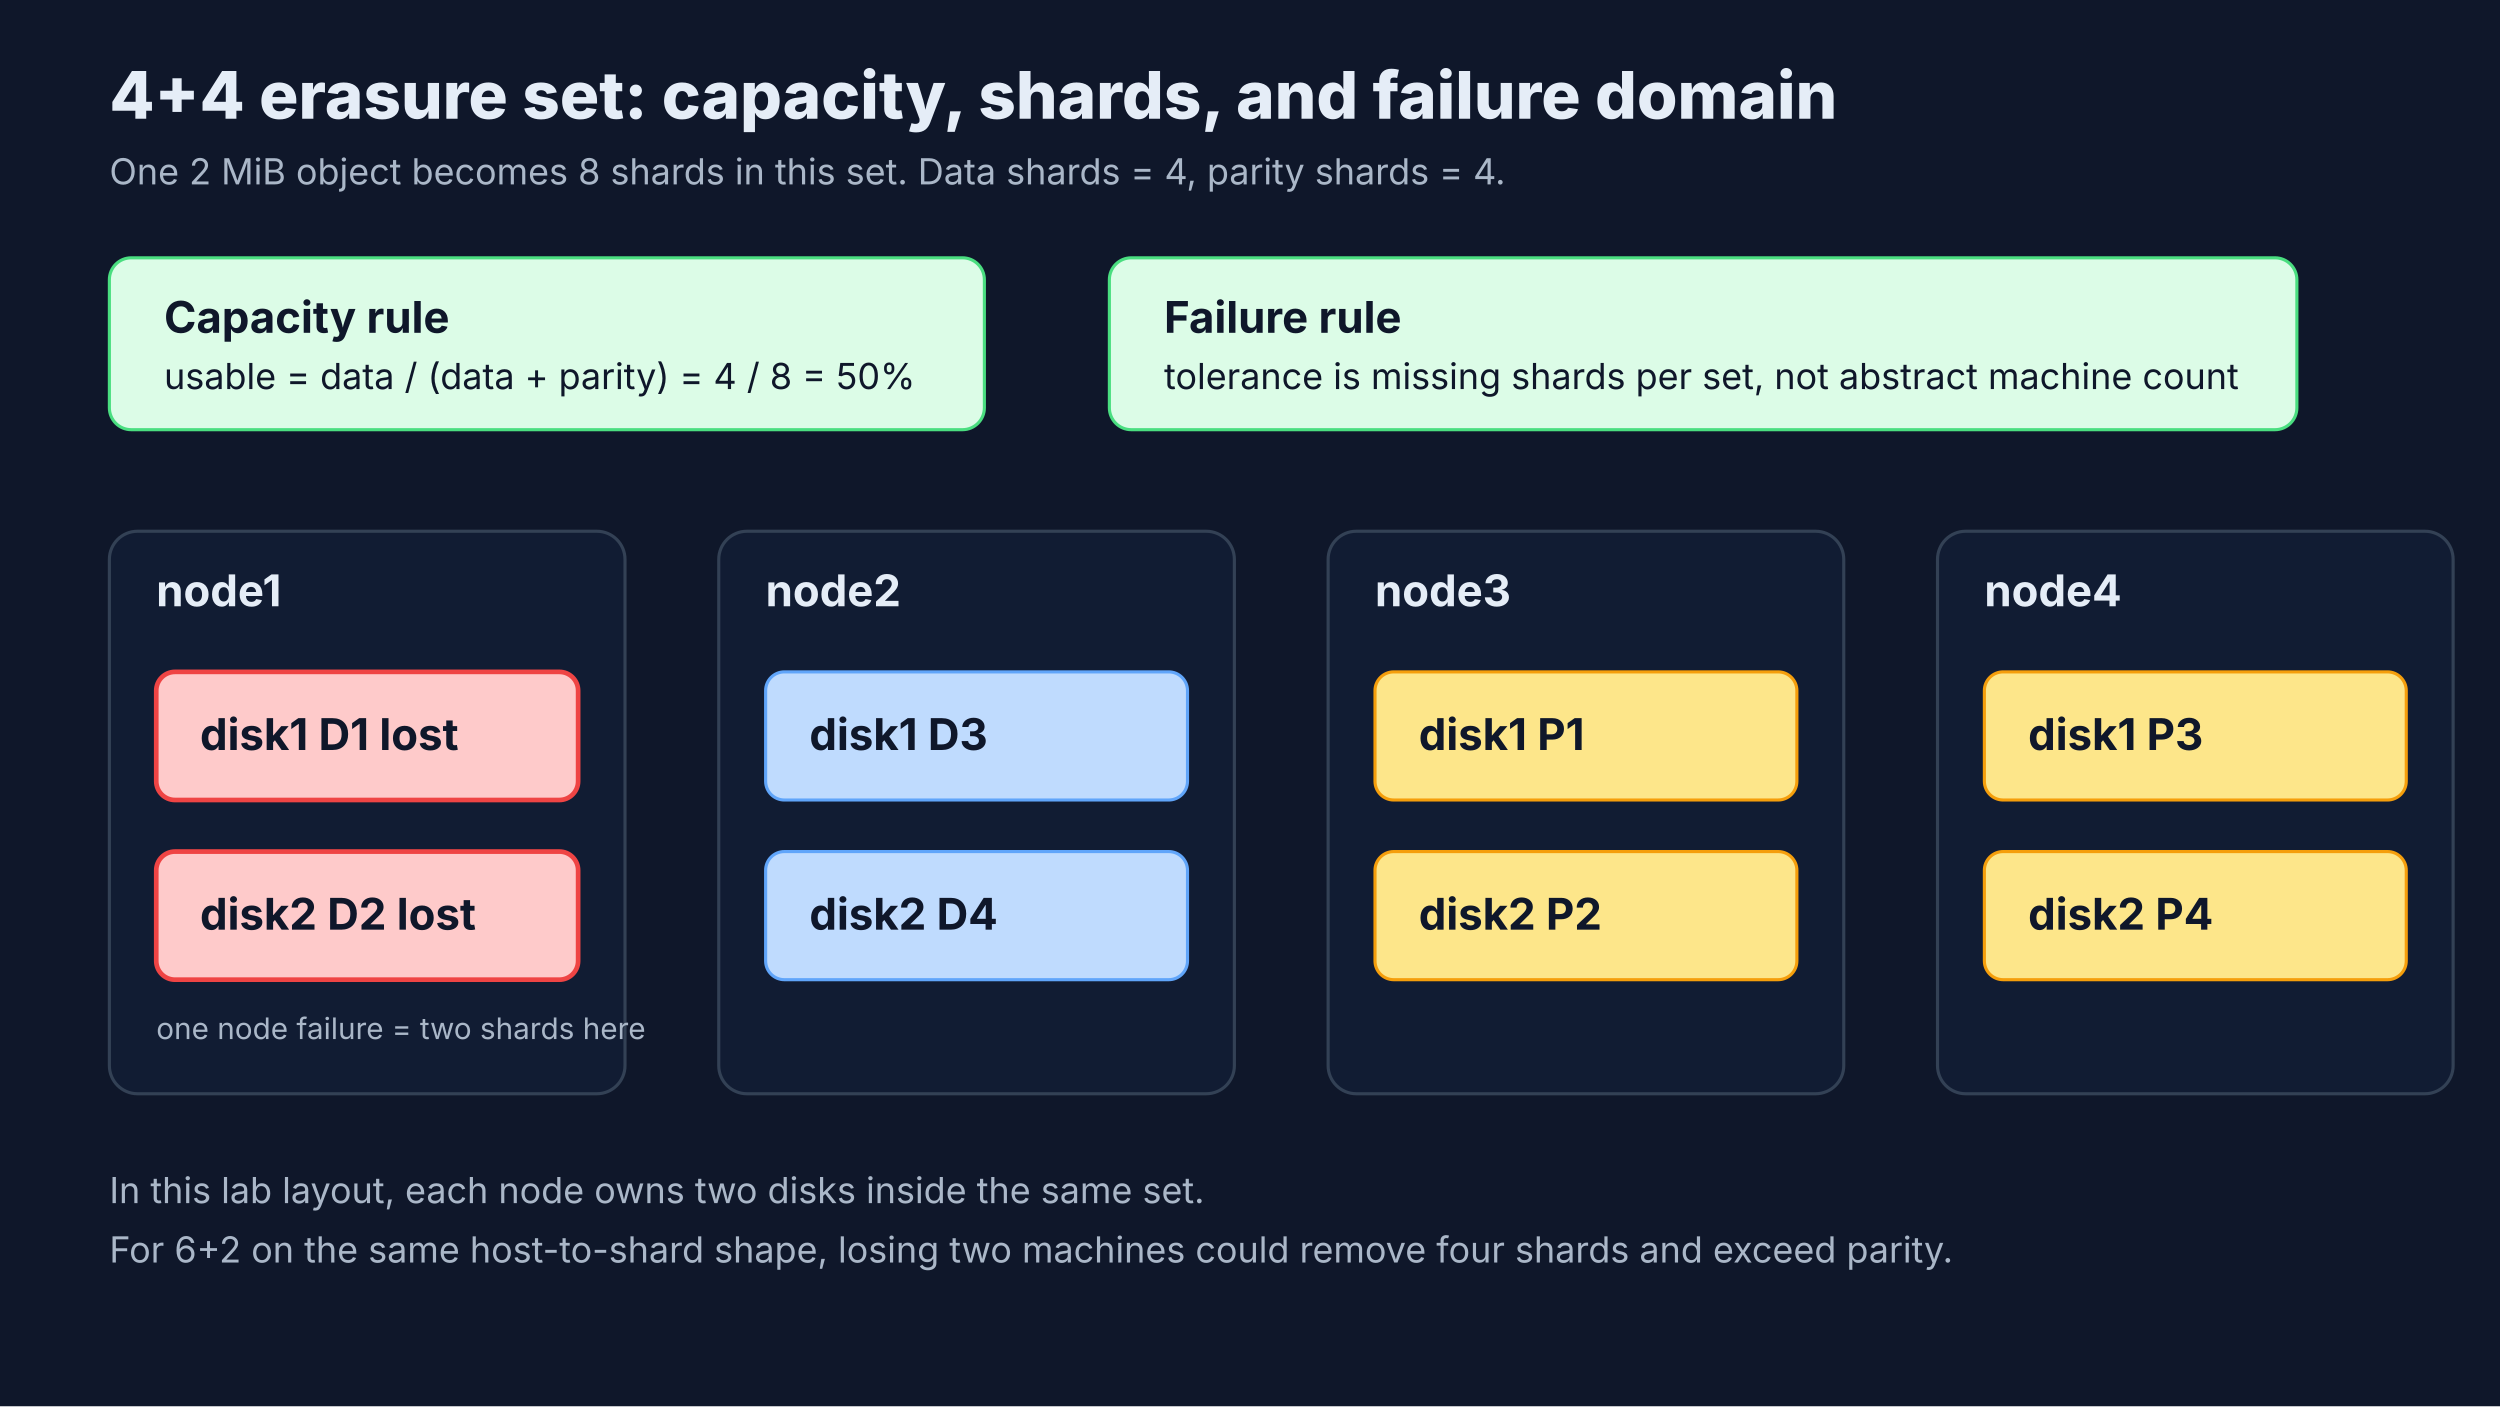
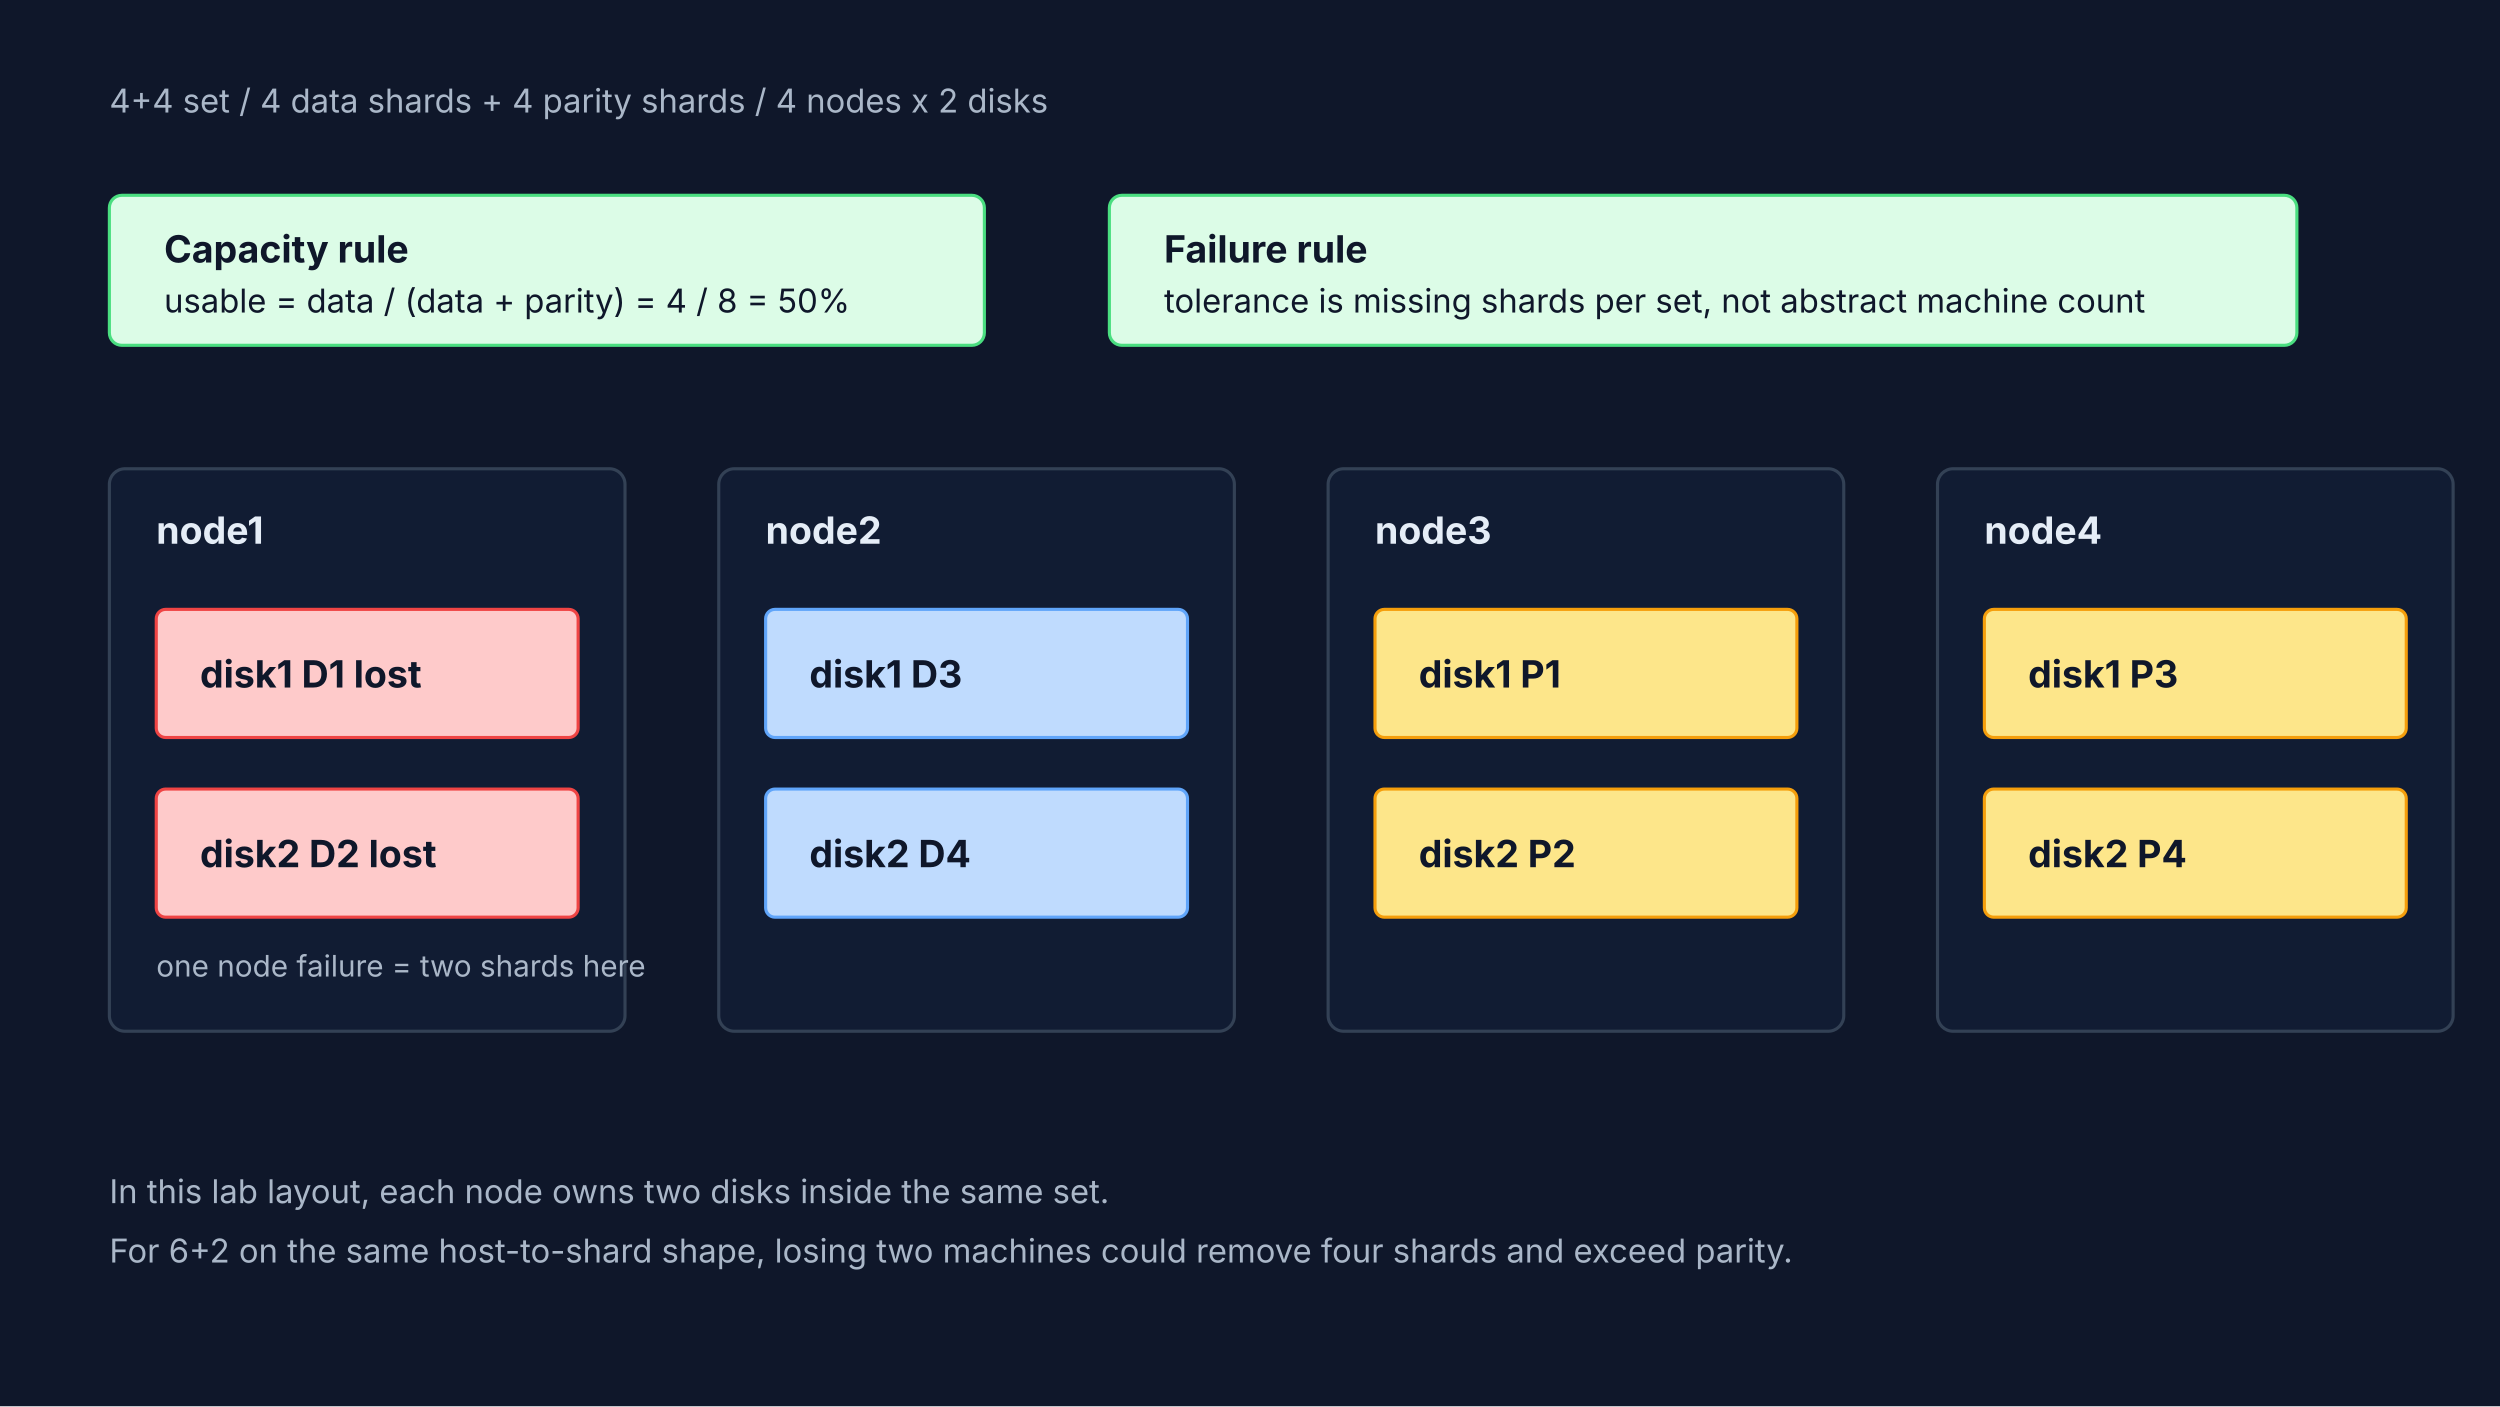
<svg xmlns="http://www.w3.org/2000/svg" width="1600" height="900" viewBox="0 0 1600 900" role="img" aria-labelledby="title desc">
  <defs>
    <style>
      .bg { fill: #0f172a; }
-       .node { fill: #111c33; stroke: #334155; stroke-width: 2; rx: 18; }
-       .data { fill: #bfdbfe; stroke: #60a5fa; stroke-width: 2; rx: 12; }
-       .parity { fill: #fde68a; stroke: #f59e0b; stroke-width: 2; rx: 12; }
-       .lost { fill: #fecaca; stroke: #ef4444; stroke-width: 3; rx: 12; }
+       .node { fill: #111c33; stroke: #334155; stroke-width: 2; rx: 10; }
+       .data { fill: #bfdbfe; stroke: #60a5fa; stroke-width: 2; rx: 6; }
+       .parity { fill: #fde68a; stroke: #f59e0b; stroke-width: 2; rx: 6; }
+       .lost { fill: #fecaca; stroke: #ef4444; stroke-width: 2; rx: 6; }
      .text { fill: #e5edf7; font-family: ui-sans-serif, system-ui, -apple-system, BlinkMacSystemFont, "Segoe UI", sans-serif; }
      .muted { fill: #aab7c8; font-family: ui-sans-serif, system-ui, -apple-system, BlinkMacSystemFont, "Segoe UI", sans-serif; }
      .dark { fill: #0f172a; font-family: ui-sans-serif, system-ui, -apple-system, BlinkMacSystemFont, "Segoe UI", sans-serif; }
-       .title { font-size: 42px; font-weight: 800; }
-       .label { font-size: 28px; font-weight: 700; }
-       .small { font-size: 23px; }
+       .label { font-size: 24px; font-weight: 650; }
+       .small { font-size: 21px; }
      .tiny { font-size: 19px; }
-       .formula { fill: #dcfce7; stroke: #4ade80; stroke-width: 2; rx: 14; }
+       .formula { fill: #dcfce7; stroke: #4ade80; stroke-width: 2; rx: 8; }
    </style>
  </defs>
  <rect class="bg" width="1600" height="900" />
-   <text class="text title" x="70" y="76">4+4 erasure set: capacity, shards, and failure domain</text>
-   <text class="muted small" x="70" y="118">One 2 MiB object becomes 8 shards in this set. Data shards = 4, parity shards = 4.</text>
-   <rect class="formula" x="70" y="165" width="560" height="110" />
-   <text class="dark label" x="105" y="213">Capacity rule</text>
-   <text class="dark small" x="105" y="249">usable = data / (data + parity) = 4 / 8 = 50%</text>
-   <rect class="formula" x="710" y="165" width="760" height="110" />
-   <text class="dark label" x="745" y="213">Failure rule</text>
-   <text class="dark small" x="745" y="249">tolerance is missing shards per set, not abstract machine count</text>
-   <g transform="translate(70 340)">
+   <text class="muted small" x="70" y="72">4+4 set / 4 data shards + 4 parity shards / 4 nodes x 2 disks</text>
+   <rect class="formula" x="70" y="125" width="560" height="96" />
+   <text class="dark label" x="105" y="168">Capacity rule</text>
+   <text class="dark small" x="105" y="200">usable = data / (data + parity) = 4 / 8 = 50%</text>
+   <rect class="formula" x="710" y="125" width="760" height="96" />
+   <text class="dark label" x="745" y="168">Failure rule</text>
+   <text class="dark small" x="745" y="200">tolerance is missing shards per set, not abstract machine count</text>
+   <g transform="translate(70 300)">
    <rect class="node" x="0" y="0" width="330" height="360" />
    <text class="text label" x="30" y="48">node1</text>
    <rect class="lost" x="30" y="90" width="270" height="82" />
    <text class="dark label" x="58" y="140">disk1  D1 lost</text>
    <rect class="lost" x="30" y="205" width="270" height="82" />
    <text class="dark label" x="58" y="255">disk2  D2 lost</text>
    <text class="muted tiny" x="30" y="325">one node failure = two shards here</text>
    <rect class="node" x="390" y="0" width="330" height="360" />
    <text class="text label" x="420" y="48">node2</text>
    <rect class="data" x="420" y="90" width="270" height="82" />
    <text class="dark label" x="448" y="140">disk1  D3</text>
    <rect class="data" x="420" y="205" width="270" height="82" />
    <text class="dark label" x="448" y="255">disk2  D4</text>
    <rect class="node" x="780" y="0" width="330" height="360" />
    <text class="text label" x="810" y="48">node3</text>
    <rect class="parity" x="810" y="90" width="270" height="82" />
    <text class="dark label" x="838" y="140">disk1  P1</text>
    <rect class="parity" x="810" y="205" width="270" height="82" />
    <text class="dark label" x="838" y="255">disk2  P2</text>
    <rect class="node" x="1170" y="0" width="330" height="360" />
    <text class="text label" x="1200" y="48">node4</text>
    <rect class="parity" x="1200" y="90" width="270" height="82" />
    <text class="dark label" x="1228" y="140">disk1  P3</text>
    <rect class="parity" x="1200" y="205" width="270" height="82" />
    <text class="dark label" x="1228" y="255">disk2  P4</text>
  </g>
  <text class="muted small" x="70" y="770">In this lab layout, each node owns two disks inside the same set.</text>
  <text class="muted small" x="70" y="808">For 6+2 on the same host-to-shard shape, losing two machines could remove four shards and exceed parity.</text>
</svg>
